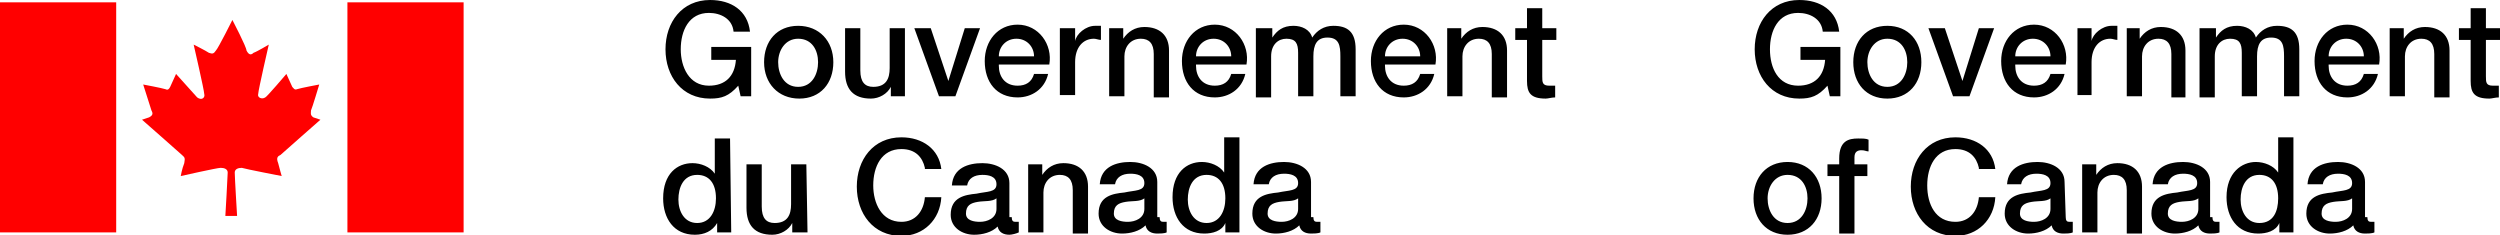
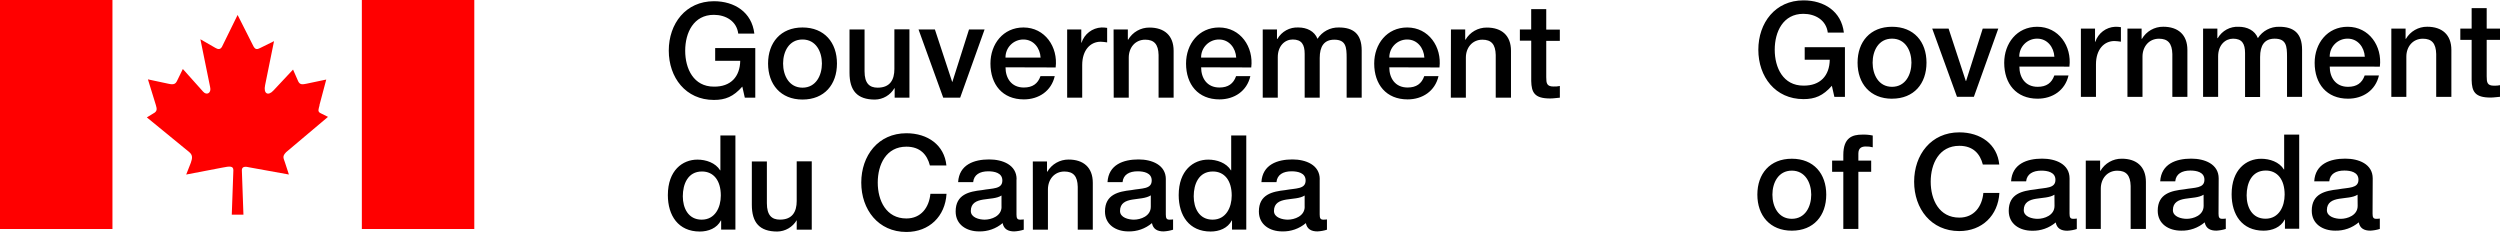
- <svg xmlns="http://www.w3.org/2000/svg" version="1.1" width="100%" height="100%" viewBox="0 0 213 20" preserveAspectRatio="xMinYMin meet">
-   <defs>
-     <style type="text/css">
- 			.fip_text {fill:#000;}.fip_flag {fill:#F00;}
- 		</style>
-   </defs>
-   <g id="sig" transform="translate(-2,-2)">
-     <path class="fip_flag" d="M 41.5,21.8 H 31.6 V 2.2 h 9.9 v 19.6 l 0,0 z M 21.8,3.7 c 0,0 -1.2,2.4 -1.4,2.6 -0.2,0.3 -0.3,0.3 -0.6,0.2 -0.3,-0.2 -1.3,-0.7 -1.3,-0.7 0,0 0.9,3.9 0.9,4.2 0.1,0.3 -0.2,0.6 -0.6,0.3 -0.1,-0.1 -1.8,-2 -1.8,-2 0,0 -0.4,0.9 -0.5,1.1 -0.1,0.2 -0.2,0.3 -0.4,0.2 -0.3,-0.1 -1.9,-0.4 -1.9,-0.4 0,0 0.6,1.9 0.7,2.2 0.1,0.2 0.2,0.4 -0.2,0.6 l -0.6,0.2 c 0,0 3.3,2.9 3.4,3 0.2,0.2 0.3,0.2 0.2,0.7 -0.2,0.5 -0.3,1.1 -0.3,1.1 0,0 3.1,-0.7 3.4,-0.7 0.3,0 0.6,0.1 0.6,0.4 0,0.3 -0.2,3.7 -0.2,3.7 h 1 c 0,0 -0.2,-3.3 -0.2,-3.7 0,-0.3 0.3,-0.4 0.6,-0.4 0.3,0.1 3.4,0.7 3.4,0.7 0,0 -0.2,-0.7 -0.3,-1.1 -0.2,-0.5 0,-0.6 0.2,-0.7 0.1,-0.1 3.4,-3 3.4,-3 L 28.7,12 c -0.3,-0.2 -0.2,-0.4 -0.2,-0.6 0.1,-0.2 0.7,-2.2 0.7,-2.2 0,0 -1.6,0.3 -1.9,0.4 C 27.1,9.7 27,9.5 26.9,9.4 26.8,9.2 26.4,8.3 26.4,8.3 c 0,0 -1.7,2 -1.8,2 -0.3,0.2 -0.7,0 -0.6,-0.3 0,-0.3 0.9,-4.2 0.9,-4.2 0,0 -1,0.6 -1.3,0.7 C 23.4,6.7 23.2,6.7 23,6.3 23,6 21.8,3.7 21.8,3.7 l 0,0 z M 11.9,21.8 V 2.2 H 2 v 19.6 h 9.9 l 0,0 z" />
-     <path class="fip_text" d="m 158.8,10.2 h -0.9 l -0.2,-0.9 c -0.8,0.9 -1.4,1.1 -2.4,1.1 -2.4,0 -3.8,-1.9 -3.8,-4.2 0,-2.3 1.4,-4.2 3.8,-4.2 1.8,0 3.2,0.9 3.4,2.7 h -1.4 c -0.1,-1.1 -1.1,-1.6 -2.1,-1.6 -1.7,0 -2.4,1.5 -2.4,3.1 0,1.6 0.7,3.1 2.4,3.1 1.4,0 2.2,-0.8 2.3,-2.2 h -2.1 V 6 h 3.4 v 4.2 z m 1.1,-2.9 c 0,-1.8 1.1,-3.1 2.9,-3.1 1.8,0 2.9,1.3 2.9,3.1 0,1.8 -1.1,3.1 -2.9,3.1 -1.8,0 -2.9,-1.3 -2.9,-3.1 z m 4.6,0 c 0,-1 -0.5,-2 -1.7,-2 -1.1,0 -1.7,1 -1.7,2 0,1 0.5,2.1 1.7,2.1 1.2,0 1.7,-1.1 1.7,-2.1 z m 1.8,-2.9 h 1.4 l 1.5,4.5 0,0 1.4,-4.5 h 1.3 l -2.1,5.8 h -1.4 l -2.1,-5.8 z m 7.4,3.2 c 0,0.9 0.5,1.7 1.6,1.7 0.7,0 1.2,-0.3 1.4,-1 h 1.2 c -0.3,1.3 -1.4,2 -2.6,2 -1.8,0 -2.8,-1.3 -2.8,-3.1 0,-1.7 1.1,-3.1 2.8,-3.1 1.8,0 3,1.7 2.7,3.4 h -4.3 v 0.1 z m 3,-0.8 c 0,-0.8 -0.6,-1.5 -1.5,-1.5 -0.9,0 -1.5,0.7 -1.5,1.5 h 3 z M 179,4.4 h 1.2 v 1.1 l 0,0 c 0.1,-0.6 0.9,-1.3 1.7,-1.3 0.3,0 0.4,0 0.5,0 v 1.2 c -0.2,0 -0.4,-0.1 -0.6,-0.1 -0.9,0 -1.6,0.7 -1.6,2 v 2.8 H 179 V 4.4 z m 4.1,0 h 1.2 v 0.9 l 0,0 c 0.4,-0.6 1,-1 1.8,-1 1.3,0 2.1,0.7 2.1,2 v 4 H 187 V 6.6 c 0,-0.9 -0.4,-1.3 -1.1,-1.3 -0.9,0 -1.4,0.7 -1.4,1.5 v 3.4 h -1.3 V 4.4 h -0.1 z m 6.5,0 h 1.2 v 0.8 l 0,0 c 0.4,-0.6 0.9,-1 1.8,-1 0.7,0 1.4,0.3 1.6,1 0.4,-0.6 1,-1 1.8,-1 1.2,0 1.9,0.5 1.9,2 v 4 h -1.3 V 6.8 c 0,-0.9 -0.1,-1.6 -1.1,-1.6 -0.9,0 -1.2,0.6 -1.2,1.6 v 3.4 H 193 V 6.5 c 0,-0.8 -0.2,-1.2 -1,-1.2 -0.7,0 -1.3,0.5 -1.3,1.5 v 3.5 h -1.3 V 4.4 h 0.2 z m 10.8,3.2 c 0,0.9 0.5,1.7 1.6,1.7 0.7,0 1.2,-0.3 1.4,-1 h 1.2 c -0.3,1.3 -1.4,2 -2.6,2 -1.8,0 -2.8,-1.3 -2.8,-3.1 0,-1.7 1.1,-3.1 2.8,-3.1 1.8,0 3,1.7 2.7,3.4 h -4.3 v 0.1 z m 3,-0.8 c 0,-0.8 -0.6,-1.5 -1.5,-1.5 -0.9,0 -1.5,0.7 -1.5,1.5 h 3 z m 2.2,-2.4 h 1.2 v 0.9 l 0,0 c 0.4,-0.6 1,-1 1.8,-1 1.3,0 2.1,0.7 2.1,2 v 4 h -1.3 V 6.6 c 0,-0.9 -0.4,-1.3 -1.1,-1.3 -0.9,0 -1.4,0.7 -1.4,1.5 v 3.4 h -1.3 V 4.4 z m 5.9,0 h 1 V 2.7 h 1.3 v 1.7 h 1.2 v 1 h -1.2 v 3.1 c 0,0.5 0,0.8 0.6,0.8 0.2,0 0.4,0 0.5,0 v 1 c -0.3,0 -0.6,0.1 -0.8,0.1 -1.3,0 -1.6,-0.5 -1.6,-1.5 V 5.4 h -1 v -1 z m -60.1,14.5 c 0,-1.8 1.1,-3.1 2.9,-3.1 1.8,0 2.9,1.3 2.9,3.1 0,1.8 -1.1,3.1 -2.9,3.1 -1.8,0 -2.9,-1.3 -2.9,-3.1 z m 4.6,0 c 0,-1 -0.5,-2 -1.7,-2 -1.1,0 -1.7,1 -1.7,2 0,1 0.5,2.1 1.7,2.1 1.2,0 1.7,-1.1 1.7,-2.1 z m 1.7,-2.9 h 1 v -0.5 c 0,-1.5 0.8,-1.7 1.6,-1.7 0.4,0 0.7,0 0.9,0.1 v 1 c -0.2,0 -0.3,-0.1 -0.6,-0.1 -0.3,0 -0.6,0.1 -0.6,0.6 V 16 h 1.1 v 1 H 160 v 4.9 h -1.3 V 17 h -1 v -1 z m 12.9,0.3 c -0.2,-0.9 -0.8,-1.6 -2,-1.6 -1.7,0 -2.4,1.5 -2.4,3.1 0,1.6 0.7,3.1 2.4,3.1 1.2,0 1.9,-0.9 2,-2.1 h 1.4 c -0.1,1.9 -1.5,3.3 -3.4,3.3 -2.4,0 -3.8,-1.9 -3.8,-4.2 0,-2.3 1.4,-4.2 3.8,-4.2 1.8,0 3.2,1 3.4,2.7 h -1.4 v -0.1 z m 7.4,4.2 c 0,0.3 0.1,0.4 0.3,0.4 0.1,0 0.2,0 0.3,0 v 0.9 c -0.2,0.1 -0.6,0.1 -0.8,0.1 -0.5,0 -0.9,-0.2 -1,-0.7 -0.5,0.5 -1.3,0.7 -2,0.7 -1,0 -2,-0.6 -2,-1.7 0,-1.5 1.2,-1.7 2.2,-1.8 0.9,-0.2 1.7,-0.1 1.7,-0.8 0,-0.7 -0.7,-0.8 -1.2,-0.8 -0.7,0 -1.2,0.3 -1.3,0.9 H 173 c 0.1,-1.5 1.4,-1.9 2.6,-1.9 1.1,0 2.3,0.5 2.3,1.7 l 0.1,3 0,0 z m -1.3,-1.6 c -0.4,0.3 -1,0.2 -1.6,0.3 -0.6,0.1 -1,0.3 -1,1 0,0.6 0.7,0.7 1.2,0.7 0.6,0 1.4,-0.3 1.4,-1.1 v -0.9 l 0,0 z m 2.7,-2.9 h 1.2 v 0.9 l 0,0 c 0.4,-0.6 1,-1 1.8,-1 1.3,0 2.1,0.7 2.1,2 v 4 h -1.3 v -3.7 c 0,-0.9 -0.4,-1.3 -1.1,-1.3 -0.9,0 -1.4,0.7 -1.4,1.5 v 3.4 h -1.3 V 16 z m 11.1,4.5 c 0,0.3 0.1,0.4 0.3,0.4 0.1,0 0.2,0 0.3,0 v 0.9 c -0.2,0.1 -0.6,0.1 -0.8,0.1 -0.5,0 -0.9,-0.2 -1,-0.7 -0.5,0.5 -1.3,0.7 -2,0.7 -1,0 -2,-0.6 -2,-1.7 0,-1.5 1.2,-1.7 2.2,-1.8 0.9,-0.2 1.7,-0.1 1.7,-0.8 0,-0.7 -0.7,-0.8 -1.2,-0.8 -0.7,0 -1.2,0.3 -1.3,0.9 h -1.3 c 0.1,-1.5 1.4,-1.9 2.6,-1.9 1.1,0 2.3,0.5 2.3,1.7 v 3 h 0.2 z m -1.2,-1.6 c -0.4,0.3 -1,0.2 -1.6,0.3 -0.6,0.1 -1,0.3 -1,1 0,0.6 0.7,0.7 1.2,0.7 0.6,0 1.4,-0.3 1.4,-1.1 v -0.9 l 0,0 z m 8.1,2.9 h -1.2 V 21 l 0,0 c -0.3,0.7 -1.1,0.9 -1.8,0.9 -1.8,0 -2.7,-1.4 -2.7,-3.1 0,-2.1 1.3,-3 2.5,-3 0.7,0 1.5,0.3 1.9,0.9 l 0,0 v -3 h 1.3 v 8.1 z M 194.5,21 c 1.2,0 1.6,-1 1.6,-2.1 0,-1.3 -0.6,-2 -1.6,-2 -1.2,0 -1.6,1.1 -1.6,2.1 0,1 0.5,2 1.6,2 z m 9.2,-0.5 c 0,0.3 0.1,0.4 0.3,0.4 0.1,0 0.2,0 0.3,0 v 0.9 c -0.2,0.1 -0.6,0.1 -0.8,0.1 -0.5,0 -0.9,-0.2 -1,-0.7 -0.5,0.5 -1.3,0.7 -2,0.7 -1,0 -2,-0.6 -2,-1.7 0,-1.5 1.2,-1.7 2.2,-1.8 0.9,-0.2 1.7,-0.1 1.7,-0.8 0,-0.7 -0.7,-0.8 -1.2,-0.8 -0.7,0 -1.2,0.3 -1.3,0.9 h -1.3 c 0.1,-1.5 1.4,-1.9 2.6,-1.9 1.1,0 2.3,0.5 2.3,1.7 v 3 h 0.2 z m -1.3,-1.6 c -0.4,0.3 -1,0.2 -1.6,0.3 -0.6,0.1 -1,0.3 -1,1 0,0.6 0.7,0.7 1.2,0.7 0.6,0 1.4,-0.3 1.4,-1.1 v -0.9 l 0,0 z M 66,10.2 H 65.1 L 64.9,9.3 c -0.8,0.9 -1.4,1.1 -2.4,1.1 -2.4,0 -3.8,-1.9 -3.8,-4.2 0,-2.3 1.4,-4.2 3.8,-4.2 1.8,0 3.2,0.9 3.4,2.7 H 64.5 C 64.4,3.6 63.4,3.1 62.4,3.1 60.7,3.1 60,4.6 60,6.2 c 0,1.5 0.7,3.1 2.4,3.1 1.4,0 2.2,-0.8 2.3,-2.2 H 62.6 V 6 H 66 v 4.2 z m 1.1,-2.9 c 0,-1.8 1.1,-3.1 2.9,-3.1 1.8,0 3,1.3 3,3.1 0,1.8 -1.1,3.1 -2.9,3.1 -1.8,0 -3,-1.3 -3,-3.1 z m 4.6,0 c 0,-1 -0.5,-2 -1.7,-2 -1.1,0 -1.7,1 -1.7,2 0,1 0.5,2.1 1.7,2.1 1.2,0 1.7,-1.1 1.7,-2.1 z m 7.5,2.9 H 77.9 V 9.4 l 0,0 c -0.3,0.6 -1,1 -1.7,1 C 74.7,10.4 74,9.6 74,8.1 V 4.4 h 1.3 V 8 c 0,1 0.4,1.4 1.1,1.4 1.1,0 1.4,-0.7 1.4,-1.6 V 4.4 h 1.3 v 5.8 h 0.1 z m 0.7,-5.8 h 1.4 l 1.5,4.5 0,0 1.4,-4.5 h 1.3 l -2.1,5.8 H 82 L 79.9,4.4 z m 7.2,3.2 c 0,0.9 0.5,1.7 1.6,1.7 0.7,0 1.2,-0.3 1.4,-1 h 1.2 c -0.3,1.3 -1.4,2 -2.6,2 -1.8,0 -2.8,-1.3 -2.8,-3.1 0,-1.7 1.1,-3.1 2.8,-3.1 1.8,0 3,1.7 2.7,3.4 h -4.3 v 0.1 z m 3,-0.8 C 90.1,6 89.5,5.3 88.6,5.3 87.7,5.3 87.1,6 87.1,6.8 h 3 z m 2.3,-2.4 h 1.2 v 1.1 l 0,0 c 0.1,-0.6 0.9,-1.3 1.7,-1.3 0.3,0 0.4,0 0.5,0 v 1.2 c -0.2,0 -0.4,-0.1 -0.6,-0.1 -0.9,0 -1.6,0.7 -1.6,2 v 2.8 H 92.3 V 4.4 h 0.1 z m 4.1,0 h 1.2 v 0.9 l 0,0 c 0.4,-0.6 1,-1 1.8,-1 1.3,0 2.1,0.7 2.1,2 v 4 h -1.3 V 6.6 c 0,-0.9 -0.4,-1.3 -1.1,-1.3 -0.9,0 -1.4,0.7 -1.4,1.5 v 3.4 H 96.5 V 4.4 z m 7.4,3.2 c 0,0.9 0.5,1.7 1.6,1.7 0.7,0 1.2,-0.3 1.4,-1 h 1.2 c -0.3,1.3 -1.4,2 -2.6,2 -1.8,0 -2.8,-1.3 -2.8,-3.1 0,-1.7 1.1,-3.1 2.8,-3.1 1.8,0 3,1.7 2.7,3.4 h -4.3 v 0.1 z m 3,-0.8 c 0,-0.8 -0.6,-1.5 -1.5,-1.5 -0.9,0 -1.5,0.7 -1.5,1.5 h 3 z m 2.3,-2.4 h 1.2 v 0.8 l 0,0 c 0.4,-0.6 0.9,-1 1.8,-1 0.7,0 1.4,0.3 1.6,1 0.4,-0.6 1,-1 1.8,-1 1.2,0 1.9,0.5 1.9,2 v 4 h -1.3 V 6.8 c 0,-0.9 -0.1,-1.6 -1.1,-1.6 -0.9,0 -1.2,0.6 -1.2,1.6 v 3.4 h -1.3 V 6.5 c 0,-0.8 -0.2,-1.2 -1,-1.2 -0.7,0 -1.3,0.5 -1.3,1.5 v 3.5 H 109 V 4.4 h 0.2 z M 120,7.6 c 0,0.9 0.5,1.7 1.6,1.7 0.7,0 1.2,-0.3 1.4,-1 h 1.2 c -0.3,1.3 -1.4,2 -2.6,2 -1.8,0 -2.8,-1.3 -2.8,-3.1 0,-1.7 1.1,-3.1 2.8,-3.1 1.8,0 3,1.7 2.7,3.4 H 120 v 0.1 z m 3,-0.8 C 123,6 122.4,5.3 121.5,5.3 120.6,5.3 120,6 120,6.8 h 3 z m 2.3,-2.4 h 1.2 v 0.9 l 0,0 c 0.4,-0.6 1,-1 1.8,-1 1.3,0 2.1,0.7 2.1,2 v 4 h -1.3 V 6.6 c 0,-0.9 -0.4,-1.3 -1.1,-1.3 -0.9,0 -1.4,0.7 -1.4,1.5 v 3.4 h -1.3 V 4.4 z m 5.8,0 h 1 V 2.7 h 1.3 v 1.7 h 1.2 v 1 h -1.2 v 3.1 c 0,0.5 0,0.8 0.6,0.8 0.2,0 0.4,0 0.5,0 v 1 c -0.3,0 -0.6,0.1 -0.8,0.1 -1.3,0 -1.6,-0.5 -1.6,-1.5 V 5.4 h -1 v -1 z M 64.3,21.8 H 63.1 V 21 l 0,0 c -0.4,0.7 -1.1,1 -1.9,1 -1.8,0 -2.7,-1.4 -2.7,-3.1 0,-2.1 1.2,-3 2.5,-3 0.7,0 1.5,0.3 1.9,0.9 l 0,0 v -3 h 1.3 l 0.1,8 0,0 z M 61.4,21 c 1.1,0 1.6,-1 1.6,-2.1 0,-1.3 -0.6,-2 -1.6,-2 -1.2,0 -1.6,1.1 -1.6,2.1 0,1 0.5,2 1.6,2 z m 9.4,0.8 H 69.5 V 21 l 0,0 c -0.3,0.6 -1,1 -1.7,1 -1.5,0 -2.2,-0.8 -2.2,-2.3 V 16 h 1.3 v 3.6 c 0,1 0.4,1.4 1.1,1.4 1.1,0 1.4,-0.7 1.4,-1.6 V 16 h 1.3 l 0.1,5.8 0,0 z m 10,-5.5 c -0.2,-0.9 -0.8,-1.6 -2,-1.6 -1.7,0 -2.4,1.5 -2.4,3.1 0,1.5 0.7,3.1 2.4,3.1 1.2,0 1.9,-0.9 2,-2.1 h 1.4 c -0.1,1.9 -1.5,3.3 -3.4,3.3 -2.4,0 -3.8,-1.9 -3.8,-4.2 0,-2.3 1.4,-4.2 3.8,-4.2 1.8,0 3.2,1 3.4,2.7 h -1.4 v -0.1 z m 7.4,4.2 c 0,0.3 0.1,0.4 0.3,0.4 0.1,0 0.2,0 0.3,0 v 0.9 C 88.6,21.9 88.2,22 88,22 c -0.5,0 -0.9,-0.2 -1,-0.7 -0.5,0.5 -1.3,0.7 -2,0.7 -1,0 -2,-0.6 -2,-1.7 0,-1.5 1.2,-1.7 2.2,-1.8 0.9,-0.2 1.7,-0.1 1.7,-0.8 0,-0.7 -0.7,-0.8 -1.2,-0.8 -0.7,0 -1.2,0.3 -1.3,0.9 h -1.3 c 0.1,-1.5 1.4,-1.9 2.6,-1.9 1.1,0 2.3,0.5 2.3,1.7 v 2.9 h 0.2 z m -1.3,-1.6 c -0.4,0.3 -1,0.2 -1.6,0.3 -0.6,0.1 -1,0.3 -1,1 0,0.6 0.7,0.7 1.2,0.7 0.6,0 1.4,-0.3 1.4,-1.1 V 18.9 z M 89.6,16 h 1.2 v 0.9 l 0,0 c 0.4,-0.6 1,-1 1.8,-1 1.3,0 2.1,0.7 2.1,2 v 4 h -1.3 v -3.7 c 0,-0.9 -0.4,-1.3 -1.1,-1.3 -0.9,0 -1.4,0.7 -1.4,1.5 v 3.4 H 89.6 V 16 z m 11.2,4.5 c 0,0.3 0.1,0.4 0.3,0.4 0.1,0 0.2,0 0.3,0 v 0.9 c -0.2,0.1 -0.6,0.1 -0.8,0.1 -0.5,0 -0.9,-0.2 -1,-0.7 -0.5,0.5 -1.3,0.7 -2,0.7 -1,0 -2,-0.6 -2,-1.7 0,-1.5 1.2,-1.7 2.2,-1.8 0.9,-0.2 1.7,-0.1 1.7,-0.8 0,-0.7 -0.7,-0.8 -1.2,-0.8 -0.7,0 -1.2,0.3 -1.3,0.9 h -1.3 c 0.1,-1.5 1.4,-1.9 2.6,-1.9 1.1,0 2.3,0.5 2.3,1.7 v 3 h 0.2 z m -1.3,-1.6 c -0.4,0.3 -1,0.2 -1.6,0.3 -0.6,0.1 -1,0.3 -1,1 0,0.6 0.7,0.7 1.2,0.7 0.6,0 1.4,-0.3 1.4,-1.1 v -0.9 z m 8.1,2.9 h -1.2 V 21 l 0,0 c -0.3,0.7 -1.1,0.9 -1.8,0.9 -1.8,0 -2.7,-1.4 -2.7,-3.1 0,-2.1 1.2,-3 2.5,-3 0.7,0 1.5,0.3 1.9,0.9 l 0,0 v -3 h 1.3 v 8.1 z M 104.8,21 c 1.1,0 1.6,-1 1.6,-2.1 0,-1.3 -0.6,-2 -1.6,-2 -1.2,0 -1.6,1.1 -1.6,2.1 0,1 0.5,2 1.6,2 z m 9.1,-0.5 c 0,0.3 0.1,0.4 0.3,0.4 0.1,0 0.2,0 0.3,0 v 0.9 c -0.2,0.1 -0.6,0.1 -0.8,0.1 -0.5,0 -0.9,-0.2 -1,-0.7 -0.5,0.5 -1.3,0.7 -2,0.7 -1,0 -2,-0.6 -2,-1.7 0,-1.5 1.2,-1.7 2.2,-1.8 0.9,-0.2 1.7,-0.1 1.7,-0.8 0,-0.7 -0.7,-0.8 -1.2,-0.8 -0.7,0 -1.2,0.3 -1.3,0.9 h -1.3 c 0.1,-1.5 1.4,-1.9 2.6,-1.9 1.1,0 2.3,0.5 2.3,1.7 v 3 h 0.2 z m -1.3,-1.6 c -0.4,0.3 -1,0.2 -1.6,0.3 -0.6,0.1 -1,0.3 -1,1 0,0.6 0.7,0.7 1.2,0.7 0.6,0 1.4,-0.3 1.4,-1.1 v -0.9 z" />
-   </g>
+ <svg xmlns="http://www.w3.org/2000/svg" version="1.1" width="100%" height="100%" viewBox="0 0 819 75.97" preserveAspectRatio="xMinYMin meet">
+   <style>.fip_text {fill:#000;}.fip_flag {fill:#F00;}</style>
+   <path d="M0,0 36.84,0 36.84,75.01 0,75.01z M118.54,0 155.38,0 155.38,75.01 118.54,75.01z M72.58,15.61,77.84,4.9l5.22,10.32c.65,1.09,1.18,1,2.22.48l4.49-2.22L86.85,27.89c-.61,2.83,1,3.66,2.75,1.74L96,22.79l1.7,3.87c.57,1.17,1.43,1,2.57.79l6.61-1.39-2.22,8.35,0,.18c-.26,1.09-.78,2,.44,2.53l2.35,1.17L93.77,49.82c-1.39,1.43-.91,1.87-.39,3.48l1.26,3.87-12.71-2.3c-1.57-.39-2.66-.39-2.7.87l.52,14.58H75.93l.52-14.54c0-1.43-1.09-1.39-3.66-.86L61,57.18l1.52-3.87c.52-1.48.66-2.48-.52-3.48L48.11,38.46l2.57-1.57c.74-.57.78-1.17.39-2.44L48.46,26l6.7,1.43c1.87.44,2.39,0,2.87-1l1.87-3.83L66.52,30c1.17,1.39,2.83.48,2.31-1.52L65.65,12.86l4.92,2.83c.78.48,1.61.61,2.09-.3" class="fip_flag" />
+   <path d="M29.47,32H26l-.82-3.63c-2.9,3.29-5.53,4.37-9.3,4.37-9.25,0-14.79-7.35-14.79-16.17S6.64.4,15.89.4C22.64.4,28.3,4,29.12,11h-5.27c-.52-4.06-4.06-6.14-8-6.14-6.62,0-9.38,5.84-9.38,11.76s2.77,11.76,9.38,11.76c5.53.09,8.56-3.24,8.65-8.47h-8.21V15.75h13.14V32ZM44.9,28.72c-4.41,0-6.36-4-6.36-7.91s1.95-7.87,6.36-7.87,6.36,4,6.36,7.87S49.31,28.72,44.9,28.72Zm0,3.89c7.18,0,11.29-4.93,11.29-11.8S52.08,9,44.9,9,33.62,14,33.62,20.81,37.73,32.61,44.9,32.61ZM79.93,32h-4.84V28.9H75a7.51,7.51,0,0,1-6.36,3.72c-5.84,0-8.34-2.94-8.34-8.78V9.65h4.93V23.36c0,3.94,1.6,5.36,4.28,5.36,4.11,0,5.49-2.63,5.49-6.1v-13h4.93V32ZM82.91,9.65h5.36l5.66,17.17H94l5.45-17.17h5.1l-8,22.35H91ZM111.4,18.86a5.84,5.84,0,0,1,5.88-5.92c3.33,0,5.45,2.81,5.62,5.92Zm16.43,3.24C128.66,15.4,124.33,9,117.28,9c-6.66,0-10.81,5.45-10.81,11.8,0,6.87,3.93,11.76,10.94,11.76,4.88,0,9-2.72,10.12-7.61h-4.67c-.86,2.47-2.59,3.72-5.45,3.72-4.11,0-6-3.11-6-6.62ZM131.6,9.65h4.63V14h.08A7.22,7.22,0,0,1,142.84,9a11.75,11.75,0,0,1,1.86.13v4.76a17.5,17.5,0,0,0-2.12-.22c-3.37,0-6.05,2.72-6.05,7.65V32H131.6V9.65ZM146.81,9.65h4.67v3.29l.09.09a8,8,0,0,1,7-4c4.85,0,7.91,2.59,7.91,7.61V32h-4.93V18c-.08-3.5-1.47-5-4.37-5-3.29,0-5.4,2.59-5.4,5.88V32h-4.93ZM175.48,18.86a5.84,5.84,0,0,1,5.88-5.92c3.33,0,5.45,2.81,5.62,5.92Zm16.43,3.24C192.73,15.4,188.41,9,181.36,9c-6.66,0-10.81,5.45-10.81,11.8,0,6.87,3.94,11.76,10.94,11.76,4.89,0,9-2.72,10.12-7.61h-4.67c-.87,2.47-2.6,3.72-5.45,3.72-4.11,0-6-3.11-6-6.62ZM195.67,9.65h4.67v3.11h.13A7.47,7.47,0,0,1,207.34,9c2.73,0,5.28,1.17,6.27,3.72a8.07,8.07,0,0,1,7-3.72c4.71,0,7.48,2.08,7.48,7.52V32h-4.93V19c0-3.55-.22-6-4.06-6-3.33,0-4.76,2.21-4.76,6V32h-4.93V17.65c0-3.07-1-4.71-3.93-4.71-2.55,0-4.88,2.08-4.88,5.79V32h-4.93V9.65ZM237.14,18.86A5.84,5.84,0,0,1,243,12.94c3.33,0,5.45,2.81,5.62,5.92Zm16.43,3.24C254.39,15.4,250.06,9,243,9c-6.66,0-10.81,5.45-10.81,11.8,0,6.87,3.93,11.76,10.94,11.76,4.88,0,9-2.72,10.12-7.61h-4.67c-.86,2.47-2.59,3.72-5.45,3.72-4.11,0-6-3.11-6-6.62ZM257.33,9.65H262v3.29l.09.09a8,8,0,0,1,7-4c4.85,0,7.91,2.59,7.91,7.61V32H272V18c-.08-3.5-1.47-5-4.37-5-3.29,0-5.41,2.59-5.41,5.88V32h-4.93ZM279.9,9.65h3.72V3h4.93v6.7H293v3.68h-4.45V25.27c0,2,.17,3.07,2.38,3.07a8.43,8.43,0,0,0,2.08-.17V32c-1.08.08-2.12.26-3.2.26-5.14,0-6.09-2-6.18-5.71V13.33h-3.72V9.65ZM5.69,64.31c0-4,1.64-8.13,6.27-8.13,3.8,0,6.18,2.94,6.18,7.87,0,3.89-1.86,7.91-6.27,7.91S5.69,68.15,5.69,64.31ZM22.9,44.37H18V55.79h-.09c-1.51-2.46-4.63-3.5-7.43-3.5-4.89,0-9.69,3.54-9.69,11.63,0,6.7,3.42,11.93,10.46,11.93,2.81,0,5.62-1.08,6.92-3.63h.08v3h4.67V44.37ZM47.89,75.25H43V72.13H43a7.51,7.51,0,0,1-6.36,3.72c-5.84,0-8.34-2.94-8.34-8.78V52.89h4.93V66.59c0,3.94,1.6,5.36,4.28,5.36,4.11,0,5.49-2.63,5.49-6.1v-13h4.93V75.25ZM86.63,54.19c-.91-3.55-3.2-6.14-7.7-6.14-6.62,0-9.38,5.84-9.38,11.76s2.77,11.76,9.38,11.76c4.8,0,7.43-3.58,7.87-8.08h5.28c-.43,7.39-5.66,12.5-13.14,12.5-9.25,0-14.79-7.35-14.79-16.17s5.53-16.17,14.79-16.17c7,0,12.45,3.89,13.1,10.55h-5.41ZM110.11,67.72c0,3.11-3.37,4.24-5.53,4.24-1.73,0-4.54-.65-4.54-2.85,0-2.59,1.9-3.37,4-3.72s4.54-.35,6.05-1.34v3.68Zm4.93-9c0-4.71-4.58-6.49-9-6.49-4.93,0-9.81,1.69-10.16,7.44h4.93c.22-2.42,2.17-3.55,4.93-3.55,2,0,4.63.48,4.63,3,0,2.9-3.16,2.51-6.7,3.16-4.15.47-8.6,1.38-8.6,7,0,4.37,3.63,6.53,7.65,6.53a11.46,11.46,0,0,0,7.74-2.72c.39,2,1.82,2.72,3.81,2.72a12.37,12.37,0,0,0,3.11-.56V71.88a7.21,7.21,0,0,1-1.21.08c-.91,0-1.17-.47-1.17-1.69V58.77ZM120.35,52.89H125v3.29l.09.09a8,8,0,0,1,7-4c4.85,0,7.91,2.59,7.91,7.61V75.25h-4.93V61.19c-.08-3.5-1.47-5-4.37-5-3.29,0-5.4,2.59-5.4,5.88V75.25h-4.93ZM159,67.72c0,3.11-3.37,4.24-5.54,4.24-1.73,0-4.54-.65-4.54-2.85,0-2.59,1.9-3.37,4-3.72S157.45,65,159,64v3.68Zm4.93-9c0-4.71-4.58-6.49-8.95-6.49-4.93,0-9.82,1.69-10.16,7.44h4.93c.22-2.42,2.16-3.55,4.93-3.55,2,0,4.62.48,4.62,3,0,2.9-3.16,2.51-6.7,3.16-4.15.47-8.61,1.38-8.61,7,0,4.37,3.64,6.53,7.65,6.53a11.46,11.46,0,0,0,7.74-2.72c.39,2,1.82,2.72,3.81,2.72a12.33,12.33,0,0,0,3.11-.56V71.88a7.17,7.17,0,0,1-1.21.08c-.91,0-1.17-.47-1.17-1.69V58.77ZM173.06,64.31c0-4,1.64-8.13,6.27-8.13,3.8,0,6.18,2.94,6.18,7.87,0,3.89-1.86,7.91-6.27,7.91S173.06,68.15,173.06,64.31Zm17.21-19.93h-4.93V55.79h-.09c-1.51-2.46-4.62-3.5-7.43-3.5-4.89,0-9.68,3.54-9.68,11.63,0,6.7,3.42,11.93,10.46,11.93,2.81,0,5.62-1.08,6.92-3.63h.09v3h4.67V44.37ZM209.42,67.72c0,3.11-3.37,4.24-5.53,4.24-1.73,0-4.54-.65-4.54-2.85,0-2.59,1.9-3.37,4-3.72s4.54-.35,6.05-1.34v3.68Zm4.93-9c0-4.71-4.58-6.49-8.95-6.49-4.93,0-9.82,1.69-10.16,7.44h4.93c.22-2.42,2.16-3.55,4.93-3.55,2,0,4.62.48,4.62,3,0,2.9-3.16,2.51-6.7,3.16-4.15.47-8.61,1.38-8.61,7,0,4.37,3.64,6.53,7.65,6.53a11.47,11.47,0,0,0,7.74-2.72c.39,2,1.82,2.72,3.8,2.72a12.34,12.34,0,0,0,3.11-.56V71.88a7.18,7.18,0,0,1-1.21.08c-.91,0-1.17-.47-1.17-1.69V58.77Z" class="fip_text" transform="translate(218,0)" />
+   <path d="M29.4,31.73h-3.46l-.82-3.63c-2.9,3.29-5.53,4.37-9.3,4.37-9.25,0-14.79-7.35-14.79-16.17S6.57.12,15.82.12c6.75,0,12.41,3.59,13.23,10.55h-5.27c-.52-4.06-4.06-6.14-8-6.14-6.62,0-9.38,5.84-9.38,11.76s2.77,11.76,9.38,11.76c5.53.08,8.56-3.24,8.65-8.48h-8.21V15.47H29.4ZM44.83,28.44c-4.41,0-6.36-4-6.36-7.91s1.95-7.87,6.36-7.87,6.36,4,6.36,7.87S49.24,28.44,44.83,28.44Zm0,3.89c7.18,0,11.29-4.93,11.29-11.8S52,8.77,44.83,8.77s-11.29,4.93-11.29,11.76S37.65,32.34,44.83,32.34ZM58,9.38h5.36L69,26.54h.09l5.45-17.17h5.1l-8,22.35h-5.53ZM86.51,18.58a5.84,5.84,0,0,1,5.88-5.92c3.33,0,5.45,2.81,5.62,5.92Zm16.43,3.25c.82-6.7-3.5-13.06-10.55-13.06-6.66,0-10.81,5.45-10.81,11.8,0,6.87,3.94,11.76,10.94,11.76,4.89,0,9-2.72,10.12-7.61H98c-.87,2.47-2.59,3.72-5.45,3.72-4.11,0-6-3.11-6-6.62ZM106.7,9.38h4.63V13.7h.09a7.21,7.21,0,0,1,6.53-4.93,11.69,11.69,0,0,1,1.86.13v4.76a17.6,17.6,0,0,0-2.12-.22c-3.37,0-6.05,2.72-6.05,7.65V31.73H106.7V9.38ZM121.92,9.38h4.67v3.29l.09.09a8,8,0,0,1,7-4c4.84,0,7.91,2.59,7.91,7.61V31.73h-4.93V17.68c-.09-3.5-1.47-5-4.37-5-3.29,0-5.41,2.59-5.41,5.88V31.73h-4.93V9.38ZM146.74,9.38h4.67v3.11h.13a7.47,7.47,0,0,1,6.87-3.72c2.72,0,5.28,1.17,6.27,3.72a8.07,8.07,0,0,1,7-3.72c4.71,0,7.48,2.08,7.48,7.52V31.73h-4.93V18.67c0-3.55-.22-6-4.06-6-3.33,0-4.76,2.21-4.76,6v13.1h-4.93V17.38c0-3.07-1-4.71-3.93-4.71-2.55,0-4.89,2.08-4.89,5.79V31.73h-4.93V9.38ZM188.21,18.58a5.84,5.84,0,0,1,5.88-5.92c3.33,0,5.45,2.81,5.62,5.92Zm16.43,3.25c.82-6.7-3.5-13.06-10.55-13.06-6.66,0-10.81,5.45-10.81,11.8,0,6.87,3.93,11.76,10.94,11.76,4.89,0,9-2.72,10.12-7.61h-4.67c-.86,2.47-2.59,3.72-5.45,3.72-4.11,0-6-3.11-6-6.62ZM208.4,9.38h4.67v3.29l.09.09a8,8,0,0,1,7-4c4.84,0,7.91,2.59,7.91,7.61V31.73H223.1V17.68c-.09-3.5-1.47-5-4.37-5-3.29,0-5.41,2.59-5.41,5.88V31.73H208.4V9.38ZM231,9.38h3.71V2.67h4.93v6.7h4.45v3.68h-4.45V25c0,2,.17,3.07,2.38,3.07a8.25,8.25,0,0,0,2.08-.18v3.81c-1.08.08-2.12.26-3.2.26-5.15,0-6.1-2-6.19-5.71V13.05H231V9.38ZM12,71.68c-4.41,0-6.36-4-6.36-7.91S7.6,55.9,12,55.9s6.36,4,6.36,7.87S16.43,71.68,12,71.68Zm0,3.89c7.18,0,11.28-4.93,11.28-11.8S19.19,52,12,52s-11.29,4.93-11.29,11.76S4.83,75.57,12,75.57ZM25.2,52.61h3.67V50.76c0-5.71,3-6.66,6.18-6.66a13.89,13.89,0,0,1,3.46.3v3.85a8.32,8.32,0,0,0-2.29-.26c-1.34,0-2.42.48-2.42,2.33v2.29H38v3.68H33.8V75h-4.93V56.29H25.2ZM74.58,53.91c-.91-3.55-3.2-6.14-7.7-6.14-6.62,0-9.38,5.84-9.38,11.76s2.77,11.76,9.38,11.76c4.8,0,7.44-3.59,7.87-8.09H80c-.43,7.39-5.66,12.5-13.14,12.5-9.25,0-14.79-7.35-14.79-16.17s5.54-16.17,14.79-16.17c7,0,12.45,3.89,13.1,10.55h-5.4ZM98.06,67.45c0,3.11-3.37,4.24-5.54,4.24-1.73,0-4.54-.65-4.54-2.85,0-2.59,1.9-3.37,4-3.72s4.54-.35,6.05-1.34Zm4.93-9c0-4.71-4.58-6.48-9-6.48-4.93,0-9.82,1.69-10.16,7.44h4.93C89,57,91,55.9,93.73,55.9c2,0,4.63.48,4.63,3,0,2.9-3.16,2.51-6.7,3.16-4.15.47-8.6,1.38-8.6,7,0,4.37,3.63,6.53,7.65,6.53a11.47,11.47,0,0,0,7.74-2.72c.39,2,1.82,2.72,3.8,2.72a12.36,12.36,0,0,0,3.11-.56V71.6a7.18,7.18,0,0,1-1.21.08c-.91,0-1.17-.47-1.17-1.69ZM108.3,52.61H113V55.9l.09.09a8,8,0,0,1,7-4c4.84,0,7.91,2.59,7.91,7.61V75H123V60.92c-.09-3.5-1.47-5-4.37-5-3.29,0-5.41,2.59-5.41,5.88V75H108.3V52.61ZM146.91,67.45c0,3.11-3.37,4.24-5.53,4.24-1.73,0-4.54-.65-4.54-2.85,0-2.59,1.9-3.37,4-3.72s4.54-.35,6.05-1.34Zm4.93-9c0-4.71-4.58-6.48-9-6.48-4.93,0-9.81,1.69-10.16,7.44h4.93c.22-2.42,2.16-3.54,4.93-3.54,2,0,4.63.48,4.63,3,0,2.9-3.16,2.51-6.7,3.16-4.15.47-8.6,1.38-8.6,7,0,4.37,3.63,6.53,7.65,6.53a11.47,11.47,0,0,0,7.74-2.72c.39,2,1.82,2.72,3.8,2.72a12.36,12.36,0,0,0,3.11-.56V71.6a7.19,7.19,0,0,1-1.21.08c-.91,0-1.17-.47-1.17-1.69ZM161,64c0-4,1.64-8.13,6.27-8.13,3.8,0,6.18,2.94,6.18,7.87,0,3.89-1.86,7.91-6.27,7.91S161,67.88,161,64ZM178.22,44.1h-4.93V55.51h-.09c-1.51-2.46-4.63-3.5-7.44-3.5-4.89,0-9.68,3.54-9.68,11.63,0,6.7,3.41,11.93,10.46,11.93,2.81,0,5.62-1.08,6.92-3.63h.09v3h4.67V44.1ZM197.37,67.45c0,3.11-3.37,4.24-5.54,4.24-1.73,0-4.54-.65-4.54-2.85,0-2.59,1.9-3.37,4-3.72s4.54-.35,6.05-1.34Zm4.93-9c0-4.71-4.58-6.48-9-6.48-4.93,0-9.82,1.69-10.16,7.44h4.93c.22-2.42,2.16-3.54,4.93-3.54,2,0,4.63.48,4.63,3,0,2.9-3.16,2.51-6.7,3.16-4.15.47-8.6,1.38-8.6,7,0,4.37,3.63,6.53,7.65,6.53a11.46,11.46,0,0,0,7.74-2.72c.39,2,1.82,2.72,3.8,2.72a12.35,12.35,0,0,0,3.11-.56V71.6a7.18,7.18,0,0,1-1.21.08c-.91,0-1.17-.47-1.17-1.69Z" class="fip_text" transform="translate(575,0)" />
</svg>
